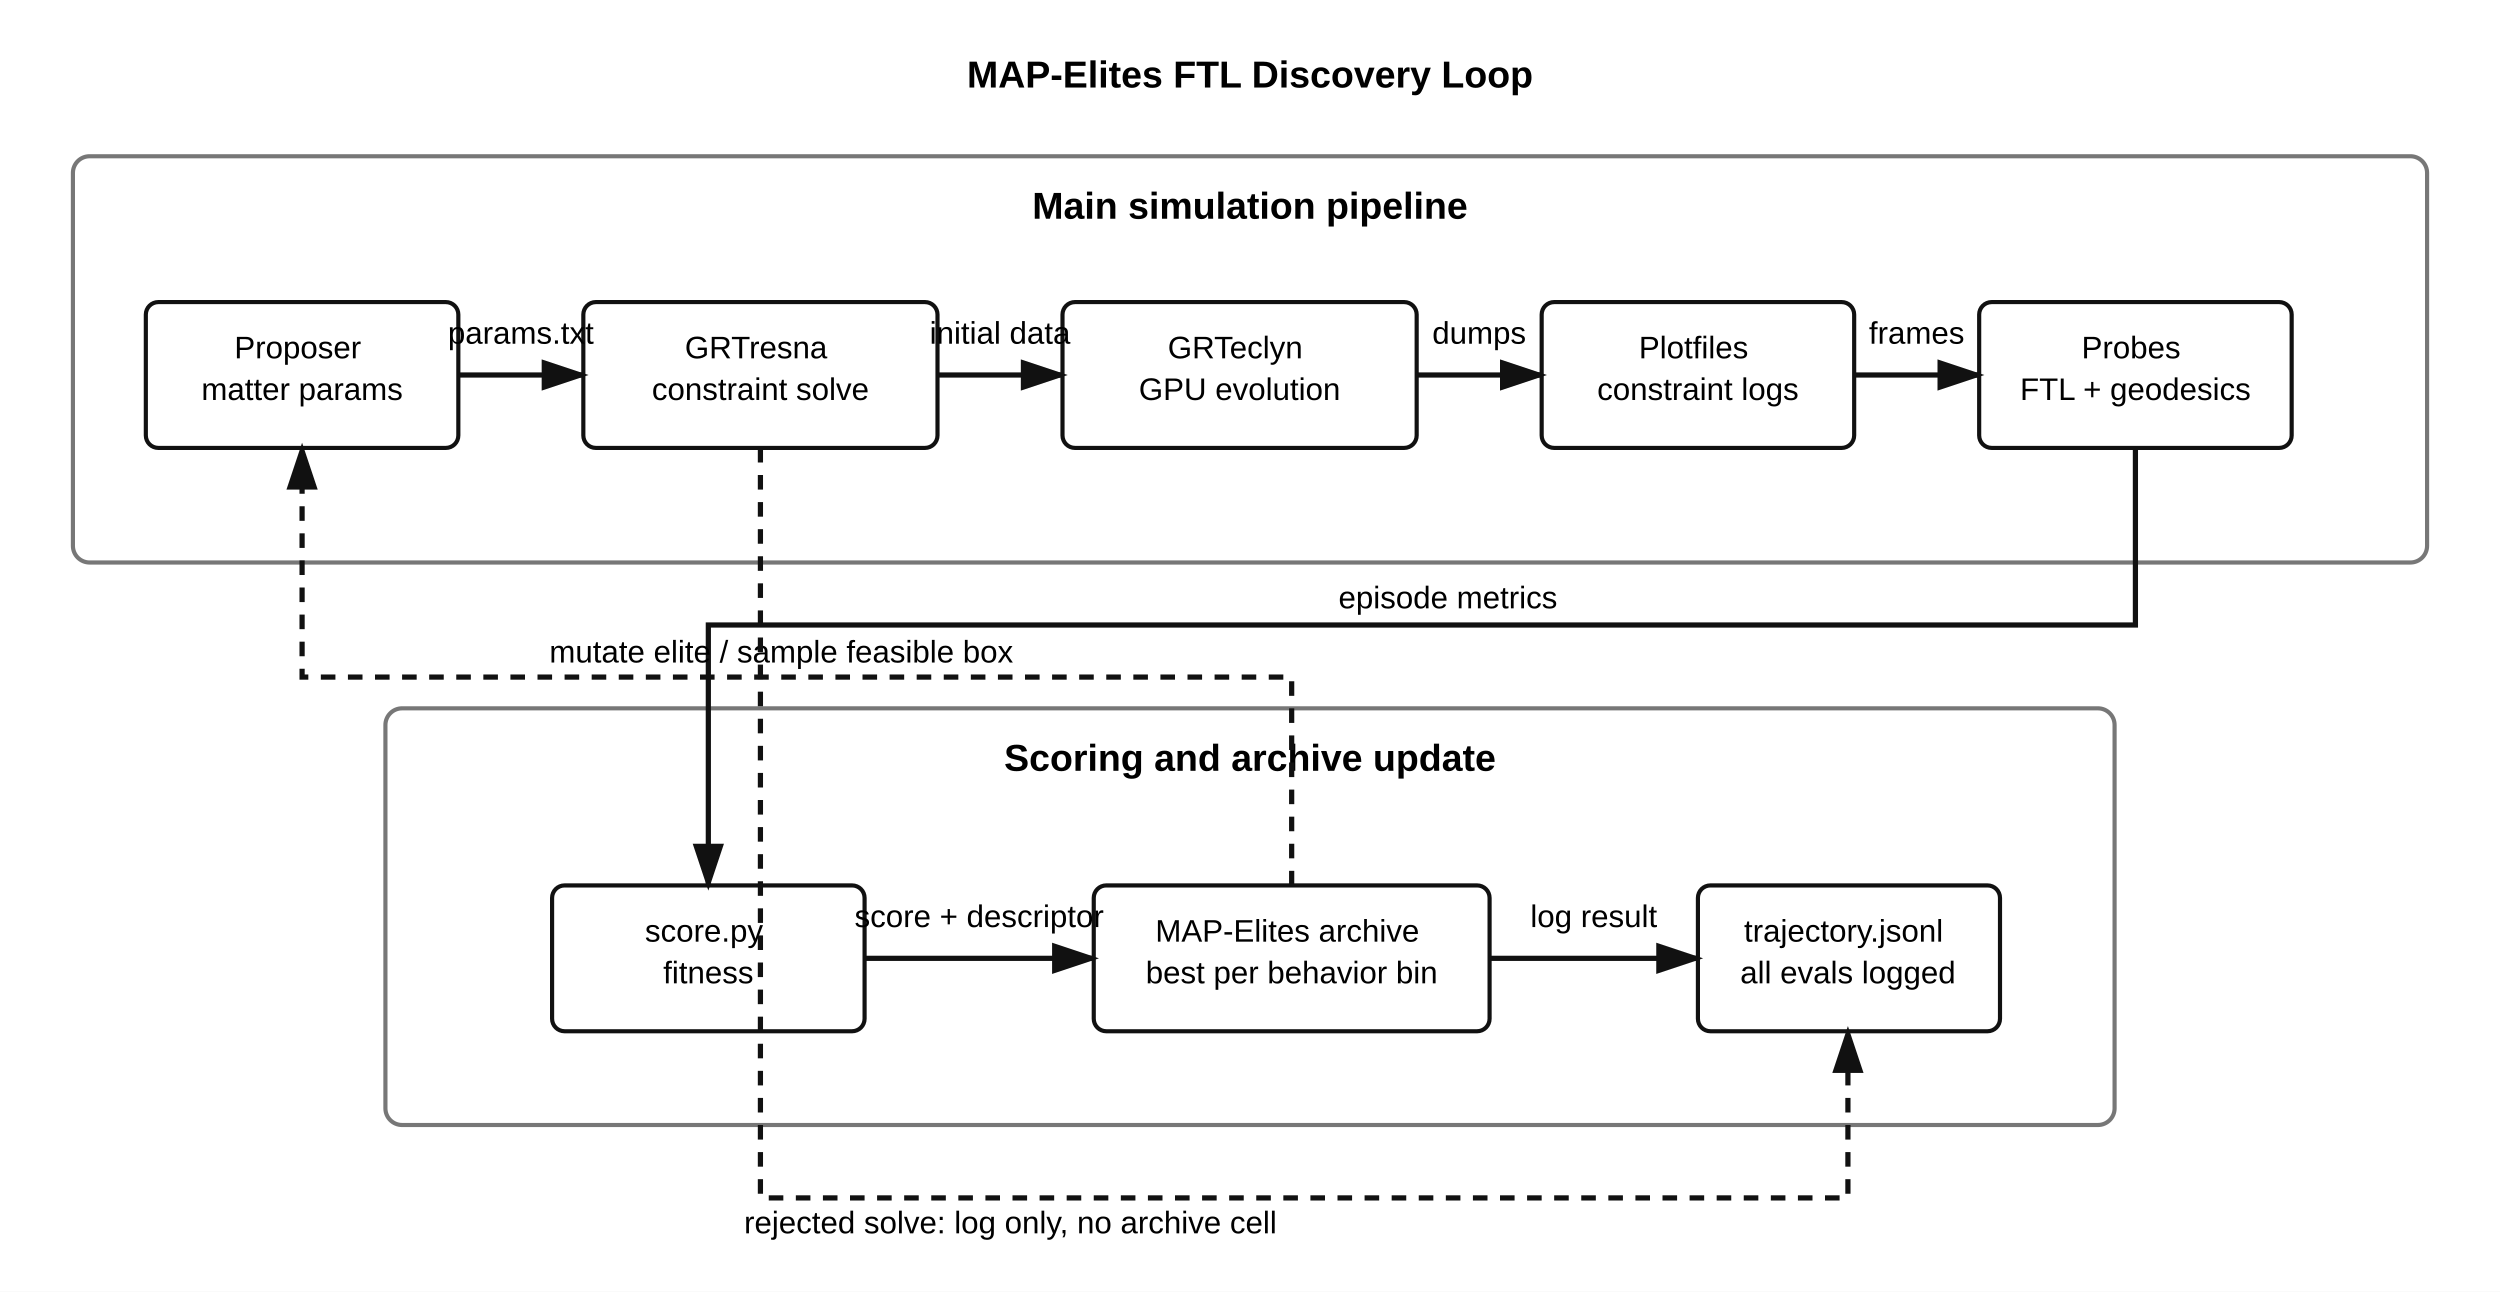
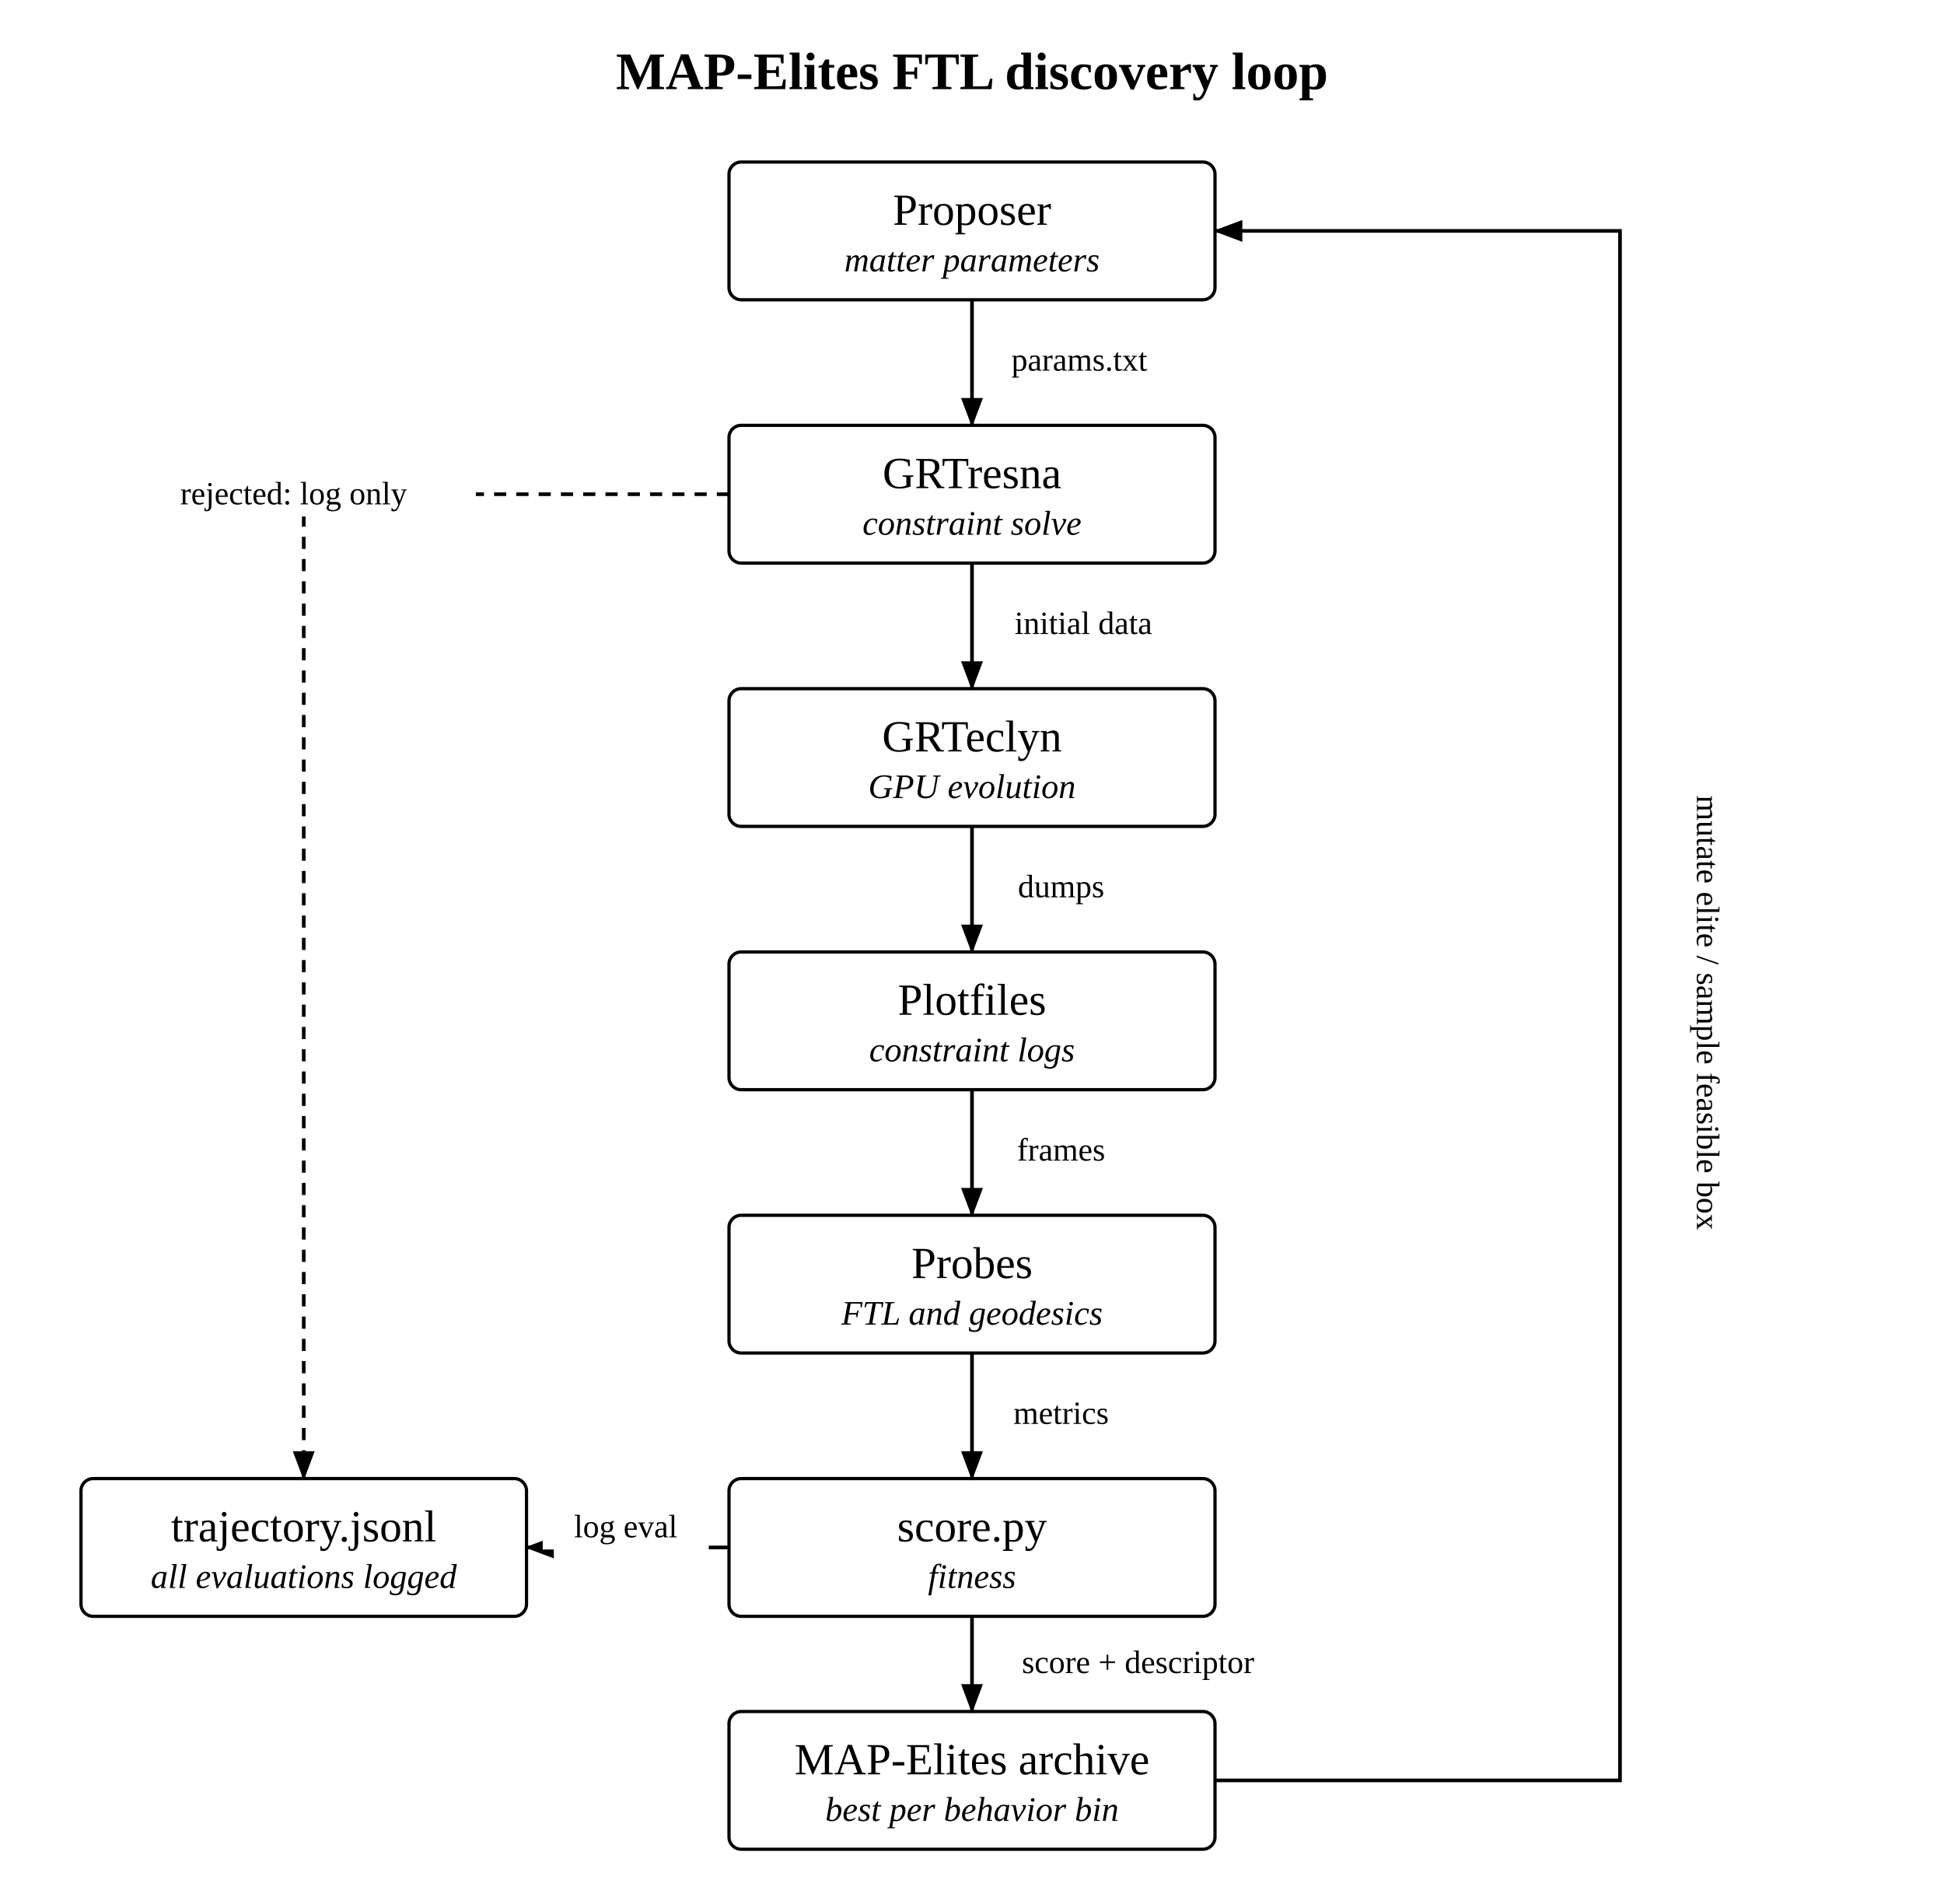
- <svg xmlns="http://www.w3.org/2000/svg" width="1200" height="620" viewBox="0 0 1200 620" role="img" aria-labelledby="title desc">
+ <svg xmlns="http://www.w3.org/2000/svg" width="960" height="940" viewBox="0 0 960 940" role="img" aria-labelledby="title desc">
  <defs>
-     <marker id="arrow" markerWidth="10" markerHeight="10" refX="8" refY="3" orient="auto" markerUnits="strokeWidth">
-       <path d="M0,0 L0,6 L9,3 z" fill="#111111" />
+     <marker id="arrow" markerWidth="9" markerHeight="9" refX="7.5" refY="3" orient="auto" markerUnits="strokeWidth">
+       <path d="M0,0 L0,6 L8,3 z" fill="#000000" />
    </marker>
  </defs>
-   <rect x="0" y="0" width="1200" height="620" fill="#ffffff" />
+   <rect x="0" y="0" width="960" height="940" fill="#ffffff" />
  <style>
-     .panel { fill: #ffffff; stroke: #777777; stroke-width: 2; }
-     .box { fill: #ffffff; stroke: #111111; stroke-width: 2; }
-     .text { font-family: Arial, Helvetica, sans-serif; font-size: 17px; fill: #000000; text-anchor: middle; }
-     .small { font-size: 15px; }
-     .title { font-size: 18px; font-weight: 700; }
-     .arrow { fill: none; stroke: #111111; stroke-width: 2.5; marker-end: url(#arrow); }
-     .dash { stroke-dasharray: 7 6; }
-     .label-bg { fill: #ffffff; stroke: none; }
+     text { font-family: "Times New Roman", Times, Georgia, serif; fill: #000000; }
+     .box { fill: #ffffff; stroke: #000000; stroke-width: 1.6; }
+     .name { font-size: 22px; text-anchor: middle; }
+     .sub { font-size: 17px; font-style: italic; text-anchor: middle; }
+     .edge { fill: none; stroke: #000000; stroke-width: 1.8; marker-end: url(#arrow); }
+     .dash { stroke-dasharray: 6 5; }
+     .lbl { font-size: 16px; text-anchor: middle; }
+     .lblbg { fill: #ffffff; }
+     .title { font-size: 26px; font-weight: 700; text-anchor: middle; }
  </style>
-   <text class="text title" x="600" y="42">MAP-Elites FTL Discovery Loop</text>
-   <rect class="panel" x="35" y="75" width="1130" height="195" rx="8" />
-   <text class="text title" x="600" y="105">Main simulation pipeline</text>
-   <rect class="box" x="70" y="145" width="150" height="70" rx="6" />
-   <text class="text small" x="145" y="172">
-     <tspan x="145" dy="0">Proposer</tspan>
-     <tspan x="145" dy="20">matter params</tspan>
-   </text>
-   <rect class="box" x="280" y="145" width="170" height="70" rx="6" />
-   <text class="text small" x="365" y="172">
-     <tspan x="365" dy="0">GRTresna</tspan>
-     <tspan x="365" dy="20">constraint solve</tspan>
-   </text>
-   <rect class="box" x="510" y="145" width="170" height="70" rx="6" />
-   <text class="text small" x="595" y="172">
-     <tspan x="595" dy="0">GRTeclyn</tspan>
-     <tspan x="595" dy="20">GPU evolution</tspan>
-   </text>
-   <rect class="box" x="740" y="145" width="150" height="70" rx="6" />
-   <text class="text small" x="815" y="172">
-     <tspan x="815" dy="0">Plotfiles</tspan>
-     <tspan x="815" dy="20">constraint logs</tspan>
-   </text>
-   <rect class="box" x="950" y="145" width="150" height="70" rx="6" />
-   <text class="text small" x="1025" y="172">
-     <tspan x="1025" dy="0">Probes</tspan>
-     <tspan x="1025" dy="20">FTL + geodesics</tspan>
-   </text>
-   <path class="arrow" d="M220 180 L280 180" />
-   <text class="text small" x="250" y="165">params.txt</text>
-   <path class="arrow" d="M450 180 L510 180" />
-   <text class="text small" x="480" y="165">initial data</text>
-   <path class="arrow" d="M680 180 L740 180" />
-   <text class="text small" x="710" y="165">dumps</text>
-   <path class="arrow" d="M890 180 L950 180" />
-   <text class="text small" x="920" y="165">frames</text>
-   <rect class="panel" x="185" y="340" width="830" height="200" rx="8" />
-   <text class="text title" x="600" y="370">Scoring and archive update</text>
-   <rect class="box" x="265" y="425" width="150" height="70" rx="6" />
-   <text class="text small" x="340" y="452">
-     <tspan x="340" dy="0">score.py</tspan>
-     <tspan x="340" dy="20">fitness</tspan>
-   </text>
-   <rect class="box" x="525" y="425" width="190" height="70" rx="6" />
-   <text class="text small" x="620" y="452">
-     <tspan x="620" dy="0">MAP-Elites archive</tspan>
-     <tspan x="620" dy="20">best per behavior bin</tspan>
-   </text>
-   <rect class="box" x="815" y="425" width="145" height="70" rx="6" />
-   <text class="text small" x="887" y="452">
-     <tspan x="887" dy="0">trajectory.jsonl</tspan>
-     <tspan x="887" dy="20">all evals logged</tspan>
-   </text>
-   <path class="arrow" d="M1025 215 L1025 300 L340 300 L340 425" />
-   <text class="text small" x="695" y="292">episode metrics</text>
-   <path class="arrow" d="M415 460 L525 460" />
-   <text class="text small" x="470" y="445">score + descriptor</text>
-   <path class="arrow" d="M715 460 L815 460" />
-   <text class="text small" x="765" y="445">log result</text>
-   <path class="arrow dash" d="M620 425 L620 325 L145 325 L145 215" />
-   <text class="text small" x="375" y="318">mutate elite / sample feasible box</text>
-   <path class="arrow dash" d="M365 215 L365 575 L887 575 L887 495" />
-   <text class="text small" x="485" y="592">rejected solve: log only, no archive cell</text>
+   <text class="title" x="480" y="44">MAP-Elites FTL discovery loop</text>
+   <rect class="box" x="360" y="80" width="240" height="68" rx="6" />
+   <text class="name" x="480" y="111">Proposer</text>
+   <text class="sub" x="480" y="134">matter parameters</text>
+   <rect class="box" x="360" y="210" width="240" height="68" rx="6" />
+   <text class="name" x="480" y="241">GRTresna</text>
+   <text class="sub" x="480" y="264">constraint solve</text>
+   <rect class="box" x="360" y="340" width="240" height="68" rx="6" />
+   <text class="name" x="480" y="371">GRTeclyn</text>
+   <text class="sub" x="480" y="394">GPU evolution</text>
+   <rect class="box" x="360" y="470" width="240" height="68" rx="6" />
+   <text class="name" x="480" y="501">Plotfiles</text>
+   <text class="sub" x="480" y="524">constraint logs</text>
+   <rect class="box" x="360" y="600" width="240" height="68" rx="6" />
+   <text class="name" x="480" y="631">Probes</text>
+   <text class="sub" x="480" y="654">FTL and geodesics</text>
+   <rect class="box" x="360" y="730" width="240" height="68" rx="6" />
+   <text class="name" x="480" y="761">score.py</text>
+   <text class="sub" x="480" y="784">fitness</text>
+   <rect class="box" x="360" y="845" width="240" height="68" rx="6" />
+   <text class="name" x="480" y="876">MAP-Elites archive</text>
+   <text class="sub" x="480" y="899">best per behavior bin</text>
+   <path class="edge" d="M480 148 L480 210" />
+   <rect class="lblbg" x="487" y="167" width="92" height="22" />
+   <text class="lbl" x="533" y="183">params.txt</text>
+   <path class="edge" d="M480 278 L480 340" />
+   <rect class="lblbg" x="487" y="297" width="96" height="22" />
+   <text class="lbl" x="535" y="313">initial data</text>
+   <path class="edge" d="M480 408 L480 470" />
+   <rect class="lblbg" x="487" y="427" width="74" height="22" />
+   <text class="lbl" x="524" y="443">dumps</text>
+   <path class="edge" d="M480 538 L480 600" />
+   <rect class="lblbg" x="487" y="557" width="74" height="22" />
+   <text class="lbl" x="524" y="573">frames</text>
+   <path class="edge" d="M480 668 L480 730" />
+   <rect class="lblbg" x="487" y="687" width="74" height="22" />
+   <text class="lbl" x="524" y="703">metrics</text>
+   <path class="edge" d="M480 798 L480 845" />
+   <rect class="lblbg" x="487" y="810" width="150" height="22" />
+   <text class="lbl" x="562" y="826">score + descriptor</text>
+   <rect class="box" x="40" y="730" width="220" height="68" rx="6" />
+   <text class="name" x="150" y="761">trajectory.jsonl</text>
+   <text class="sub" x="150" y="784">all evaluations logged</text>
+   <path class="edge" d="M360 764 L260 764" />
+   <rect class="lblbg" x="268" y="743" width="82" height="22" />
+   <text class="lbl" x="309" y="759">log eval</text>
+   <path class="edge dash" d="M360 244 L150 244 L150 730" />
+   <rect class="lblbg" x="55" y="233" width="180" height="22" />
+   <text class="lbl" x="145" y="249">rejected: log only</text>
+   <path class="edge" d="M600 879 L800 879 L800 114 L600 114" />
+   <text class="lbl" x="838" y="500" transform="rotate(90 838 500)">mutate elite / sample feasible box</text>
</svg>
